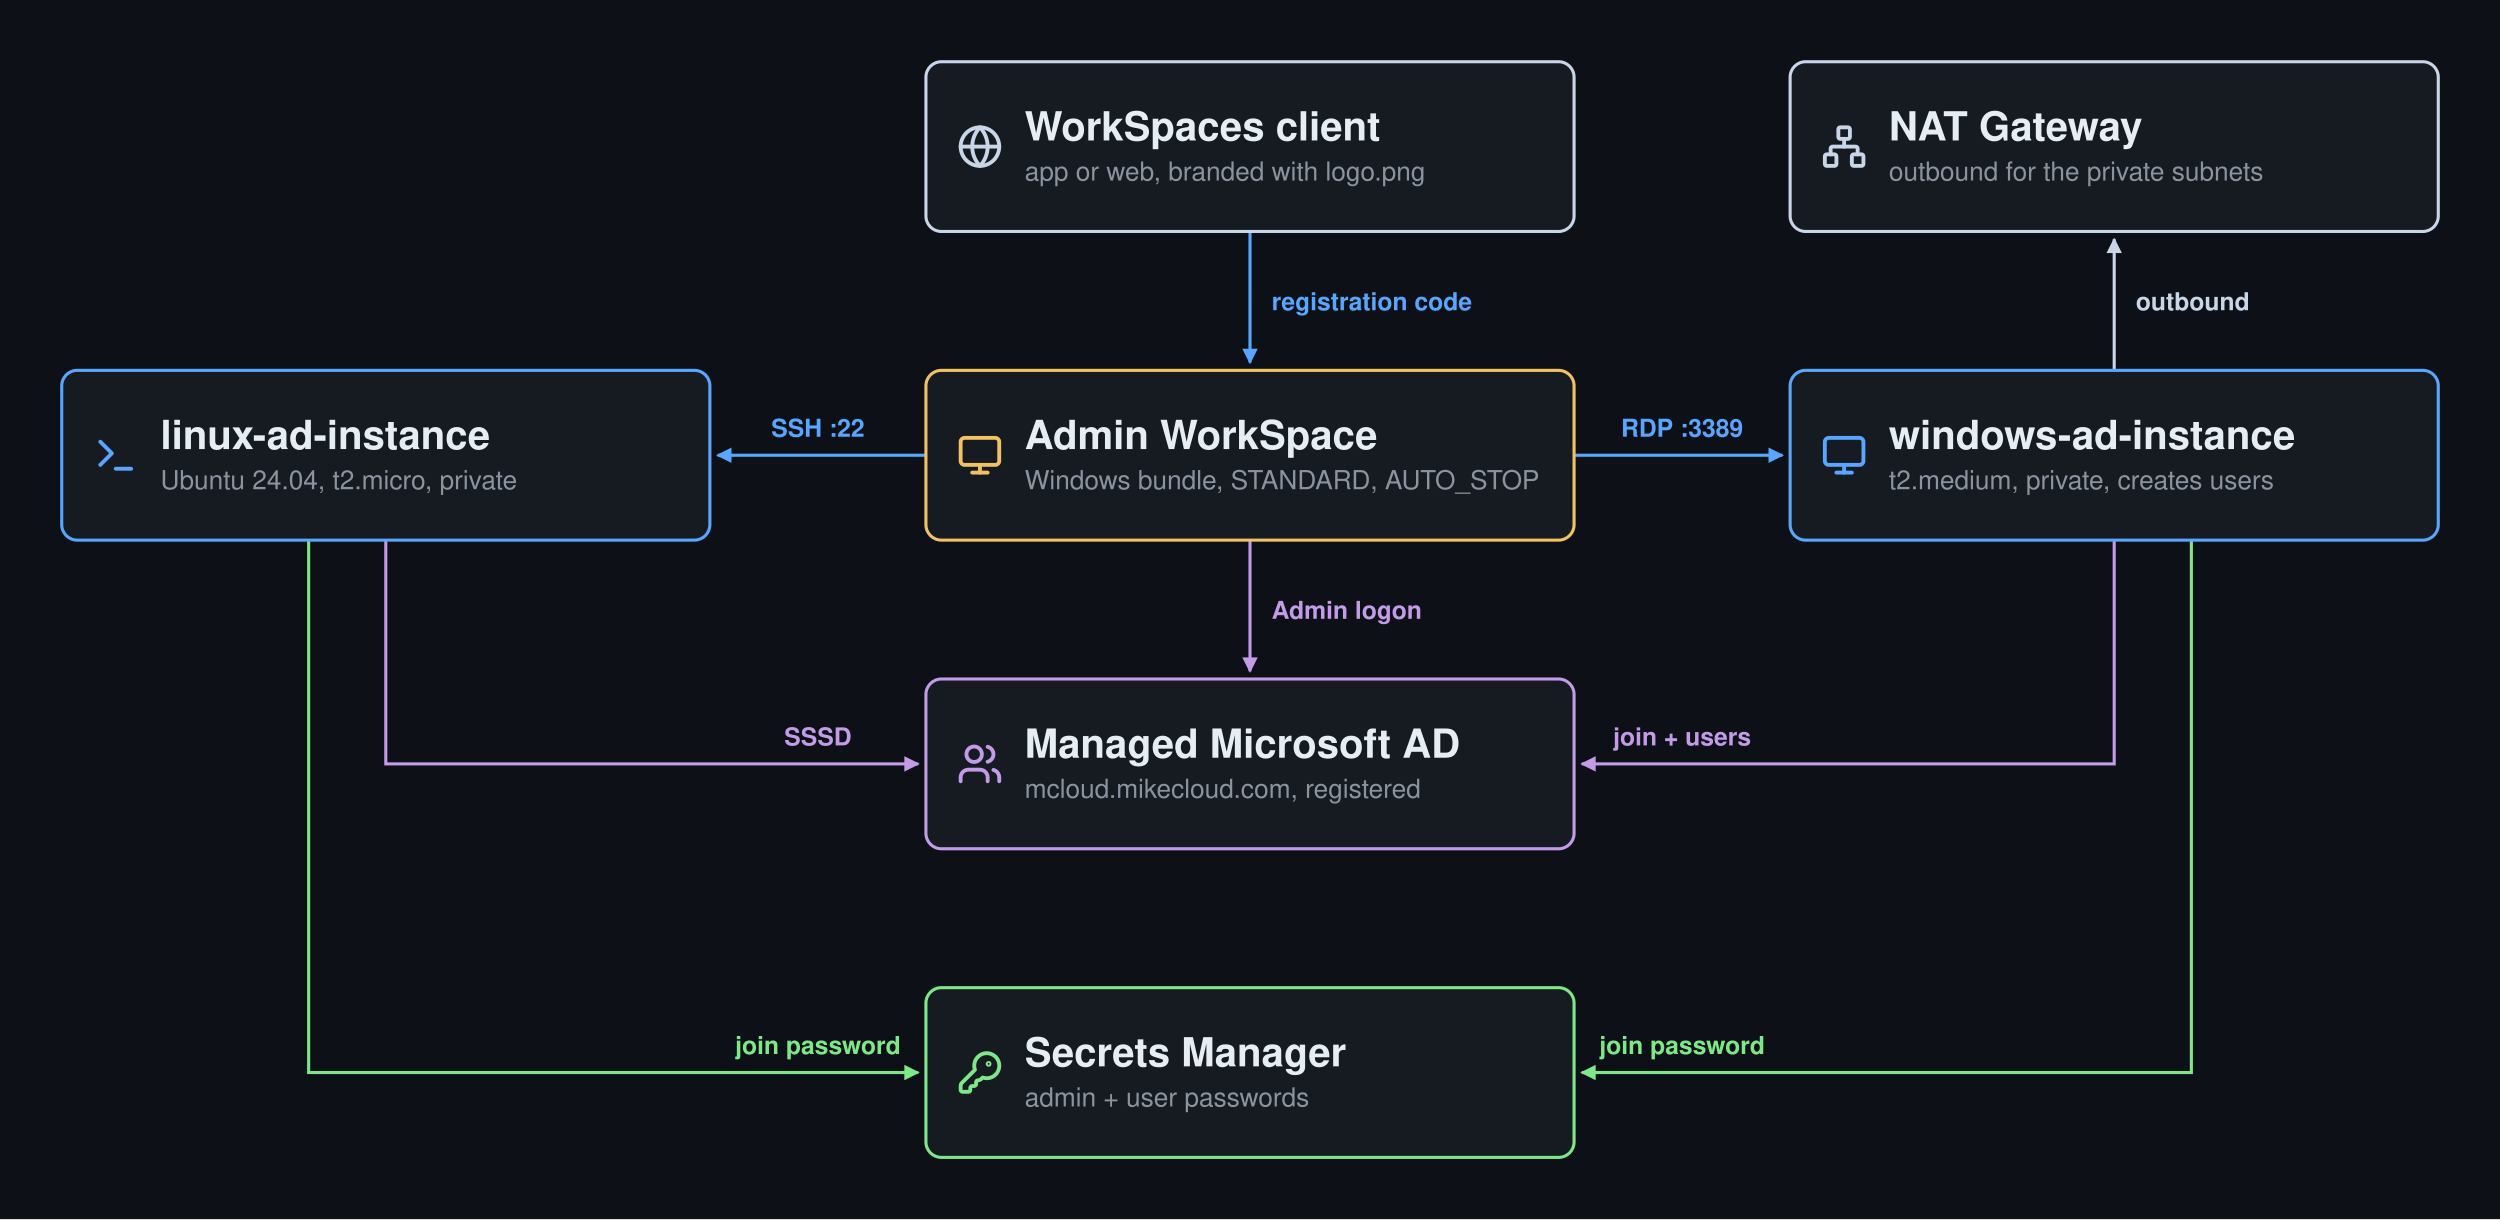
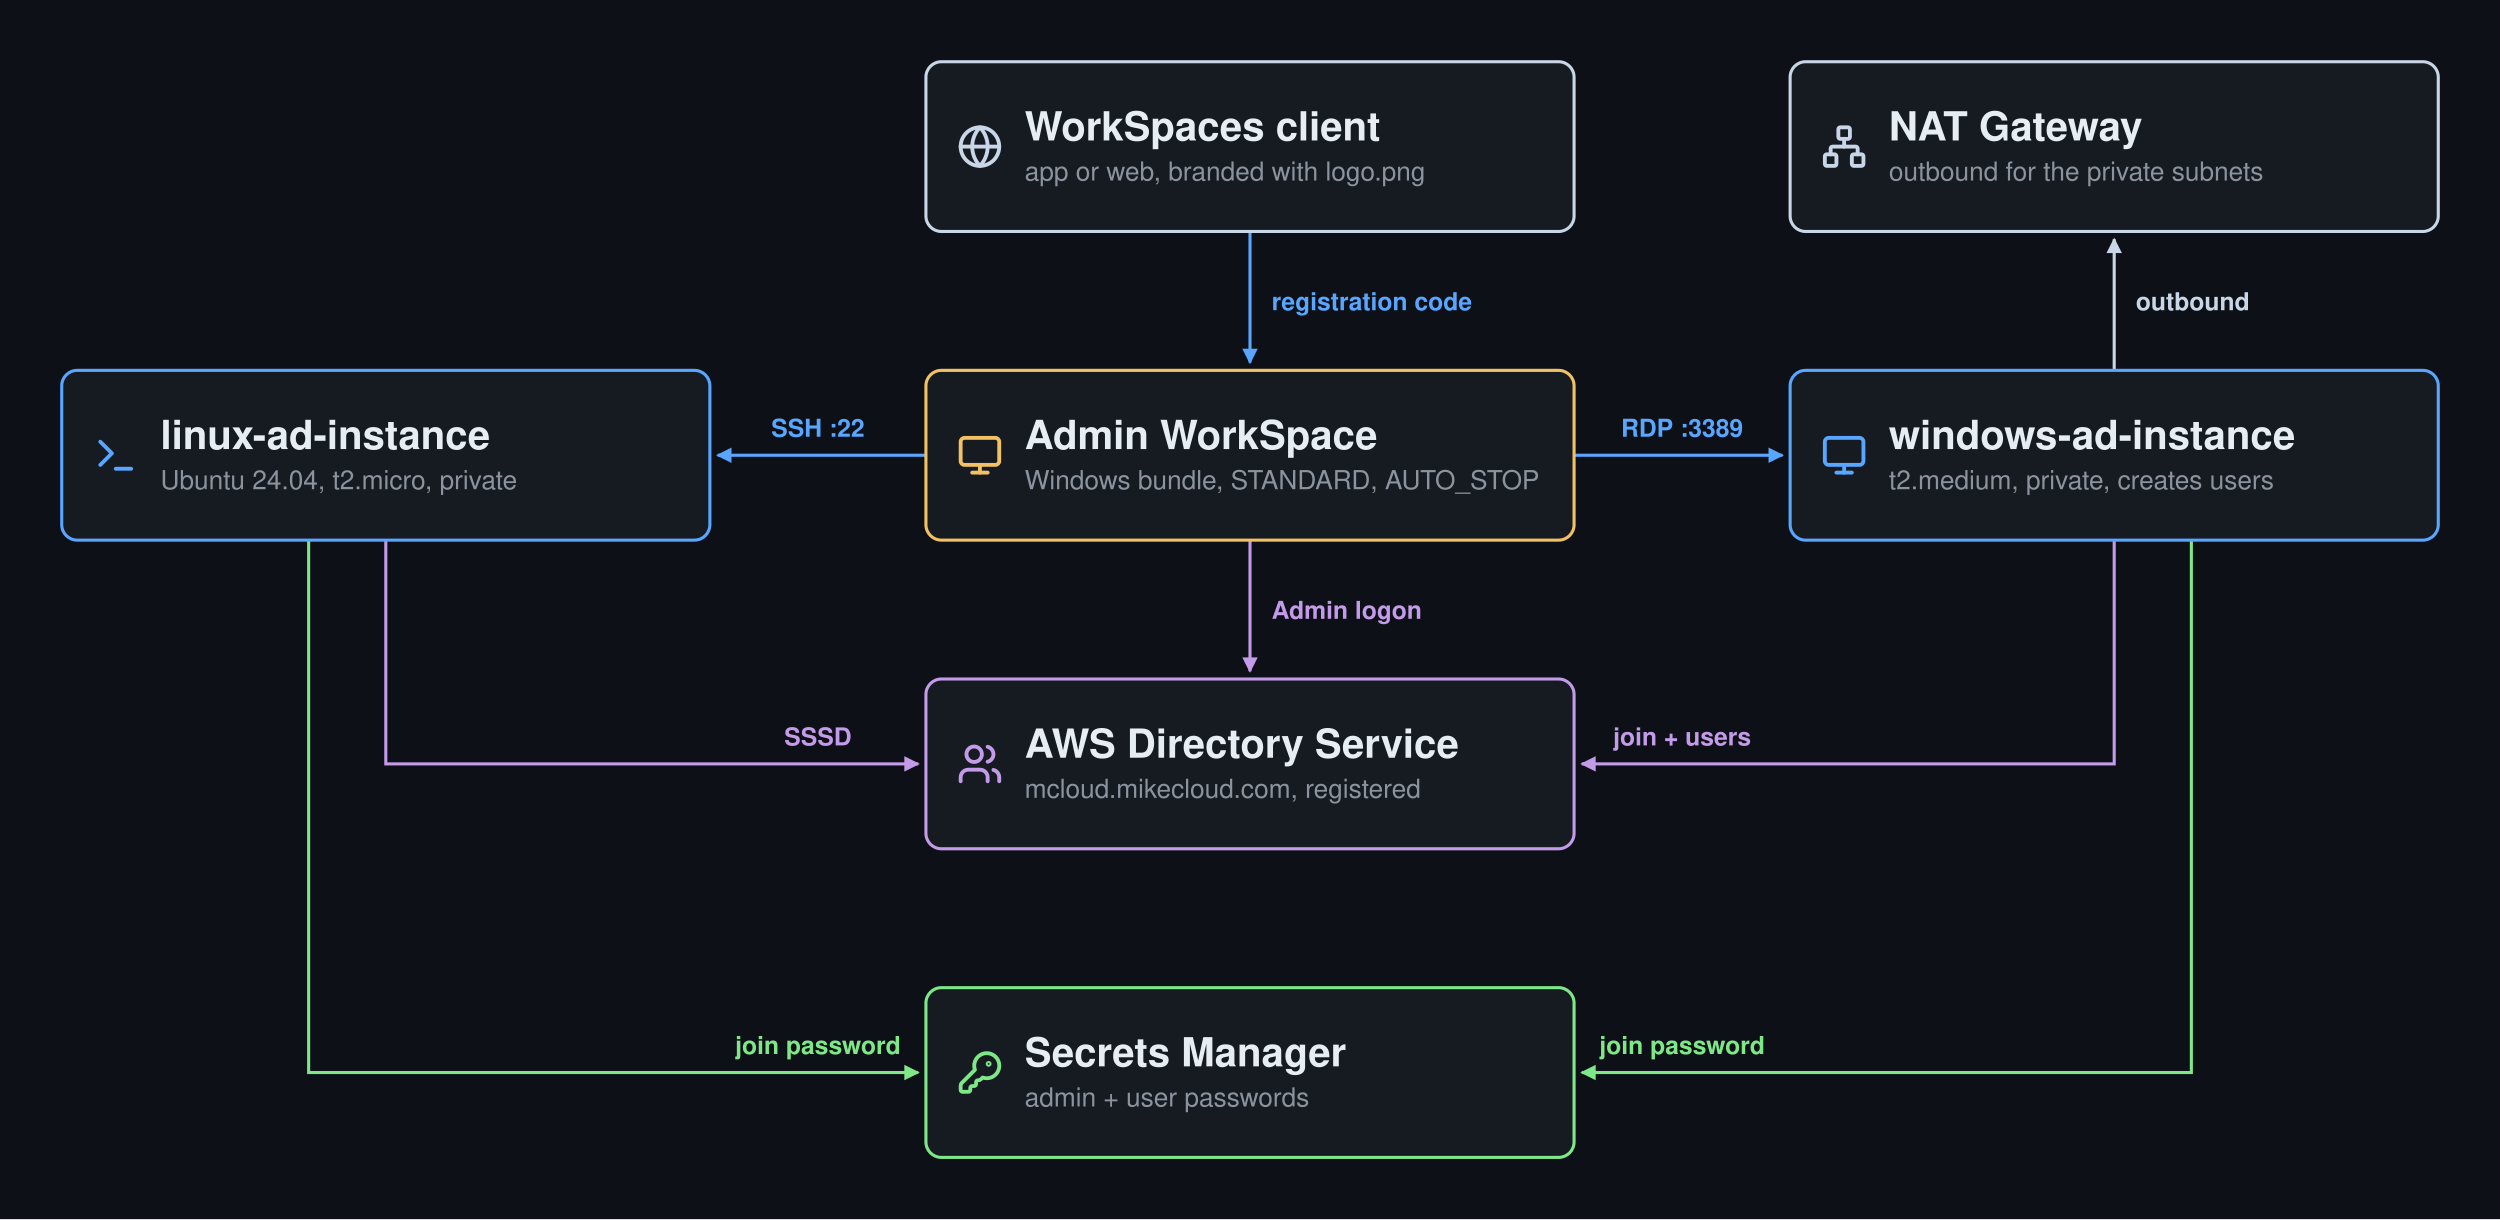
- <svg xmlns="http://www.w3.org/2000/svg" width="1620" height="790" viewBox="0 0 1620 790" role="img" aria-label="A WorkSpaces client signs in with the directory's registration code to the Admin WorkSpace, a Windows desktop in us-east-1 registered with AWS Managed Microsoft AD for mcloud.mikecloud.com. The WorkSpace acts as a jump box: from it, the Admin user SSHes to linux-ad-instance and RDPs to windows-ad-instance, both in private subnets with no public IPs. Each instance reads the AD admin password from Secrets Manager at boot and joins the domain, the Linux one with realm and SSSD; the Windows one also creates the lab's groups and users. A NAT gateway gives the private subnets outbound access.">
+ <svg xmlns="http://www.w3.org/2000/svg" width="1620" height="790" viewBox="0 0 1620 790" role="img" aria-label="A WorkSpaces client signs in with the directory's registration code to the Admin WorkSpace, a Windows desktop in us-east-1 registered with AWS Directory Service for mcloud.mikecloud.com. The WorkSpace acts as a jump box: from it, the Admin user SSHes to linux-ad-instance and RDPs to windows-ad-instance, both in private subnets with no public IPs. Each instance reads the AD admin password from Secrets Manager at boot and joins the domain, the Linux one with realm and SSSD; the Windows one also creates the lab's groups and users. A NAT gateway gives the private subnets outbound access.">
  <defs>
    <marker id="a_e_cli" viewBox="0 0 10 10" refX="9" refY="5" markerWidth="5" markerHeight="5" orient="auto-start-reverse">
      <path d="M0,0 L10,5 L0,10 z" fill="#58a6ff" />
    </marker>
    <marker id="a_e_ssh" viewBox="0 0 10 10" refX="9" refY="5" markerWidth="5" markerHeight="5" orient="auto-start-reverse">
      <path d="M0,0 L10,5 L0,10 z" fill="#58a6ff" />
    </marker>
    <marker id="a_e_rdp" viewBox="0 0 10 10" refX="9" refY="5" markerWidth="5" markerHeight="5" orient="auto-start-reverse">
      <path d="M0,0 L10,5 L0,10 z" fill="#58a6ff" />
    </marker>
    <marker id="a_e_logon" viewBox="0 0 10 10" refX="9" refY="5" markerWidth="5" markerHeight="5" orient="auto-start-reverse">
      <path d="M0,0 L10,5 L0,10 z" fill="#c39be8" />
    </marker>
    <marker id="a_e_ljoin" viewBox="0 0 10 10" refX="9" refY="5" markerWidth="5" markerHeight="5" orient="auto-start-reverse">
      <path d="M0,0 L10,5 L0,10 z" fill="#c39be8" />
    </marker>
    <marker id="a_e_wjoin" viewBox="0 0 10 10" refX="9" refY="5" markerWidth="5" markerHeight="5" orient="auto-start-reverse">
      <path d="M0,0 L10,5 L0,10 z" fill="#c39be8" />
    </marker>
    <marker id="a_e_lsec" viewBox="0 0 10 10" refX="9" refY="5" markerWidth="5" markerHeight="5" orient="auto-start-reverse">
      <path d="M0,0 L10,5 L0,10 z" fill="#7ee787" />
    </marker>
    <marker id="a_e_wsec" viewBox="0 0 10 10" refX="9" refY="5" markerWidth="5" markerHeight="5" orient="auto-start-reverse">
      <path d="M0,0 L10,5 L0,10 z" fill="#7ee787" />
    </marker>
    <marker id="a_e_nat" viewBox="0 0 10 10" refX="9" refY="5" markerWidth="5" markerHeight="5" orient="auto-start-reverse">
      <path d="M0,0 L10,5 L0,10 z" fill="#c8d6e8" />
    </marker>
  </defs>
  <rect width="1620" height="790" fill="#0d1117" />
  <path d="M810.0,150 V235" fill="none" stroke="#58a6ff" stroke-width="2" marker-end="url(#a_e_cli)" />
  <text x="824.0" y="201.0" text-anchor="start" font-family="-apple-system, BlinkMacSystemFont, Segoe UI, Helvetica, Arial, sans-serif" font-size="16" font-weight="600" fill="#58a6ff" stroke="#0d1117" stroke-width="6" paint-order="stroke">registration code</text>
  <path d="M600,295.0 H465" fill="none" stroke="#58a6ff" stroke-width="2" marker-end="url(#a_e_ssh)" />
  <text x="530.0" y="283.0" text-anchor="middle" font-family="-apple-system, BlinkMacSystemFont, Segoe UI, Helvetica, Arial, sans-serif" font-size="16" font-weight="600" fill="#58a6ff" stroke="#0d1117" stroke-width="6" paint-order="stroke">SSH :22</text>
  <path d="M1020,295.0 H1155" fill="none" stroke="#58a6ff" stroke-width="2" marker-end="url(#a_e_rdp)" />
  <text x="1090.0" y="283.0" text-anchor="middle" font-family="-apple-system, BlinkMacSystemFont, Segoe UI, Helvetica, Arial, sans-serif" font-size="16" font-weight="600" fill="#58a6ff" stroke="#0d1117" stroke-width="6" paint-order="stroke">RDP :3389</text>
  <path d="M810.0,350 V435" fill="none" stroke="#c39be8" stroke-width="2" marker-end="url(#a_e_logon)" />
  <text x="824.0" y="401.0" text-anchor="start" font-family="-apple-system, BlinkMacSystemFont, Segoe UI, Helvetica, Arial, sans-serif" font-size="16" font-weight="600" fill="#c39be8" stroke="#0d1117" stroke-width="6" paint-order="stroke">Admin logon</text>
  <path d="M250.0,350 V495.0 H595" fill="none" stroke="#c39be8" stroke-width="2" marker-end="url(#a_e_ljoin)" />
  <text x="530.0" y="483.0" text-anchor="middle" font-family="-apple-system, BlinkMacSystemFont, Segoe UI, Helvetica, Arial, sans-serif" font-size="16" font-weight="600" fill="#c39be8" stroke="#0d1117" stroke-width="6" paint-order="stroke">SSSD</text>
  <path d="M1370.0,350 V495.0 H1025" fill="none" stroke="#c39be8" stroke-width="2" marker-end="url(#a_e_wjoin)" />
  <text x="1090.0" y="483.0" text-anchor="middle" font-family="-apple-system, BlinkMacSystemFont, Segoe UI, Helvetica, Arial, sans-serif" font-size="16" font-weight="600" fill="#c39be8" stroke="#0d1117" stroke-width="6" paint-order="stroke">join + users</text>
  <path d="M200.0,350 V695.0 H595" fill="none" stroke="#7ee787" stroke-width="2" marker-end="url(#a_e_lsec)" />
  <text x="530.0" y="683.0" text-anchor="middle" font-family="-apple-system, BlinkMacSystemFont, Segoe UI, Helvetica, Arial, sans-serif" font-size="16" font-weight="600" fill="#7ee787" stroke="#0d1117" stroke-width="6" paint-order="stroke">join password</text>
  <path d="M1420.0,350 V695.0 H1025" fill="none" stroke="#7ee787" stroke-width="2" marker-end="url(#a_e_wsec)" />
  <text x="1090.0" y="683.0" text-anchor="middle" font-family="-apple-system, BlinkMacSystemFont, Segoe UI, Helvetica, Arial, sans-serif" font-size="16" font-weight="600" fill="#7ee787" stroke="#0d1117" stroke-width="6" paint-order="stroke">join password</text>
  <path d="M1370.0,240 V155" fill="none" stroke="#c8d6e8" stroke-width="2" marker-end="url(#a_e_nat)" />
  <text x="1384.0" y="201.0" text-anchor="start" font-family="-apple-system, BlinkMacSystemFont, Segoe UI, Helvetica, Arial, sans-serif" font-size="16" font-weight="600" fill="#c8d6e8" stroke="#0d1117" stroke-width="6" paint-order="stroke">outbound</text>
  <rect x="600" y="40" width="420" height="110" rx="10" ry="10" fill="#161b22" stroke="#c8d6e8" stroke-width="2" />
  <g transform="translate(620,80.0) scale(1.25)" fill="none" stroke="#c8d6e8" stroke-width="2" stroke-linecap="round" stroke-linejoin="round">
    <circle cx="12" cy="12" r="10" />
    <path d="M12 2a14.5 14.5 0 0 0 0 20 14.5 14.5 0 0 0 0-20" />
    <path d="M2 12h20" />
  </g>
  <text x="664.0" y="91.0" font-family="-apple-system, BlinkMacSystemFont, Segoe UI, Helvetica, Arial, sans-serif" font-size="26" font-weight="600" fill="#e6edf3">WorkSpaces client</text>
  <text x="664.0" y="117.0" font-family="-apple-system, BlinkMacSystemFont, Segoe UI, Helvetica, Arial, sans-serif" font-size="17" fill="#8b949e">app or web, branded with logo.png</text>
  <rect x="1160" y="40" width="420" height="110" rx="10" ry="10" fill="#161b22" stroke="#c8d6e8" stroke-width="2" />
  <g transform="translate(1180,80.0) scale(1.25)" fill="none" stroke="#c8d6e8" stroke-width="2" stroke-linecap="round" stroke-linejoin="round">
    <rect x="16" y="16" width="6" height="6" rx="1" />
    <rect x="2" y="16" width="6" height="6" rx="1" />
    <rect x="9" y="2" width="6" height="6" rx="1" />
    <path d="M5 16v-3a1 1 0 0 1 1-1h12a1 1 0 0 1 1 1v3" />
    <path d="M12 12V8" />
  </g>
  <text x="1224.0" y="91.0" font-family="-apple-system, BlinkMacSystemFont, Segoe UI, Helvetica, Arial, sans-serif" font-size="26" font-weight="600" fill="#e6edf3">NAT Gateway</text>
  <text x="1224.0" y="117.0" font-family="-apple-system, BlinkMacSystemFont, Segoe UI, Helvetica, Arial, sans-serif" font-size="17" fill="#8b949e">outbound for the private subnets</text>
  <rect x="40" y="240" width="420" height="110" rx="10" ry="10" fill="#161b22" stroke="#58a6ff" stroke-width="2" />
  <g transform="translate(60,280.0) scale(1.25)" fill="none" stroke="#58a6ff" stroke-width="2" stroke-linecap="round" stroke-linejoin="round">
    <polyline points="4 17 10 11 4 5" />
    <line x1="12" x2="20" y1="19" y2="19" />
  </g>
  <text x="104.0" y="291.0" font-family="-apple-system, BlinkMacSystemFont, Segoe UI, Helvetica, Arial, sans-serif" font-size="26" font-weight="600" fill="#e6edf3">linux-ad-instance</text>
  <text x="104.0" y="317.0" font-family="-apple-system, BlinkMacSystemFont, Segoe UI, Helvetica, Arial, sans-serif" font-size="17" fill="#8b949e">Ubuntu 24.04, t2.micro, private</text>
  <rect x="600" y="240" width="420" height="110" rx="10" ry="10" fill="#161b22" stroke="#f2c163" stroke-width="2" />
  <g transform="translate(620,280.0) scale(1.25)" fill="none" stroke="#f2c163" stroke-width="2" stroke-linecap="round" stroke-linejoin="round">
    <rect width="20" height="14" x="2" y="3" rx="2" />
    <line x1="8" x2="16" y1="21" y2="21" />
    <line x1="12" x2="12" y1="17" y2="21" />
  </g>
  <text x="664.0" y="291.0" font-family="-apple-system, BlinkMacSystemFont, Segoe UI, Helvetica, Arial, sans-serif" font-size="26" font-weight="600" fill="#e6edf3">Admin WorkSpace</text>
  <text x="664.0" y="317.0" font-family="-apple-system, BlinkMacSystemFont, Segoe UI, Helvetica, Arial, sans-serif" font-size="17" fill="#8b949e">Windows bundle, STANDARD, AUTO_STOP</text>
  <rect x="1160" y="240" width="420" height="110" rx="10" ry="10" fill="#161b22" stroke="#58a6ff" stroke-width="2" />
  <g transform="translate(1180,280.0) scale(1.25)" fill="none" stroke="#58a6ff" stroke-width="2" stroke-linecap="round" stroke-linejoin="round">
    <rect width="20" height="14" x="2" y="3" rx="2" />
    <line x1="8" x2="16" y1="21" y2="21" />
    <line x1="12" x2="12" y1="17" y2="21" />
  </g>
  <text x="1224.0" y="291.0" font-family="-apple-system, BlinkMacSystemFont, Segoe UI, Helvetica, Arial, sans-serif" font-size="26" font-weight="600" fill="#e6edf3">windows-ad-instance</text>
  <text x="1224.0" y="317.0" font-family="-apple-system, BlinkMacSystemFont, Segoe UI, Helvetica, Arial, sans-serif" font-size="17" fill="#8b949e">t2.medium, private, creates users</text>
  <rect x="600" y="440" width="420" height="110" rx="10" ry="10" fill="#161b22" stroke="#c39be8" stroke-width="2" />
  <g transform="translate(620,480.0) scale(1.25)" fill="none" stroke="#c39be8" stroke-width="2" stroke-linecap="round" stroke-linejoin="round">
    <path d="M16 21v-2a4 4 0 0 0-4-4H6a4 4 0 0 0-4 4v2" />
    <circle cx="9" cy="7" r="4" />
    <path d="M22 21v-2a4 4 0 0 0-3-3.87" />
    <path d="M16 3.13a4 4 0 0 1 0 7.75" />
  </g>
-   <text x="664.0" y="491.0" font-family="-apple-system, BlinkMacSystemFont, Segoe UI, Helvetica, Arial, sans-serif" font-size="26" font-weight="600" fill="#e6edf3">Managed Microsoft AD</text>
+   <text x="664.0" y="491.0" font-family="-apple-system, BlinkMacSystemFont, Segoe UI, Helvetica, Arial, sans-serif" font-size="26" font-weight="600" fill="#e6edf3">AWS Directory Service</text>
  <text x="664.0" y="517.0" font-family="-apple-system, BlinkMacSystemFont, Segoe UI, Helvetica, Arial, sans-serif" font-size="17" fill="#8b949e">mcloud.mikecloud.com, registered</text>
  <rect x="600" y="640" width="420" height="110" rx="10" ry="10" fill="#161b22" stroke="#7ee787" stroke-width="2" />
  <g transform="translate(620,680.0) scale(1.25)" fill="none" stroke="#7ee787" stroke-width="2" stroke-linecap="round" stroke-linejoin="round">
    <path d="M2.586 17.414A2 2 0 0 0 2 18.828V21a1 1 0 0 0 1 1h3a1 1 0 0 0 1-1v-1a1 1 0 0 1 1-1h1a1 1 0 0 0 1-1v-1a1 1 0 0 1 1-1h.172a2 2 0 0 0 1.414-.586l.814-.814a6.5 6.5 0 1 0-4-4z" />
    <circle cx="16.5" cy="7.5" r=".5" />
  </g>
  <text x="664.0" y="691.0" font-family="-apple-system, BlinkMacSystemFont, Segoe UI, Helvetica, Arial, sans-serif" font-size="26" font-weight="600" fill="#e6edf3">Secrets Manager</text>
  <text x="664.0" y="717.0" font-family="-apple-system, BlinkMacSystemFont, Segoe UI, Helvetica, Arial, sans-serif" font-size="17" fill="#8b949e">admin + user passwords</text>
</svg>
